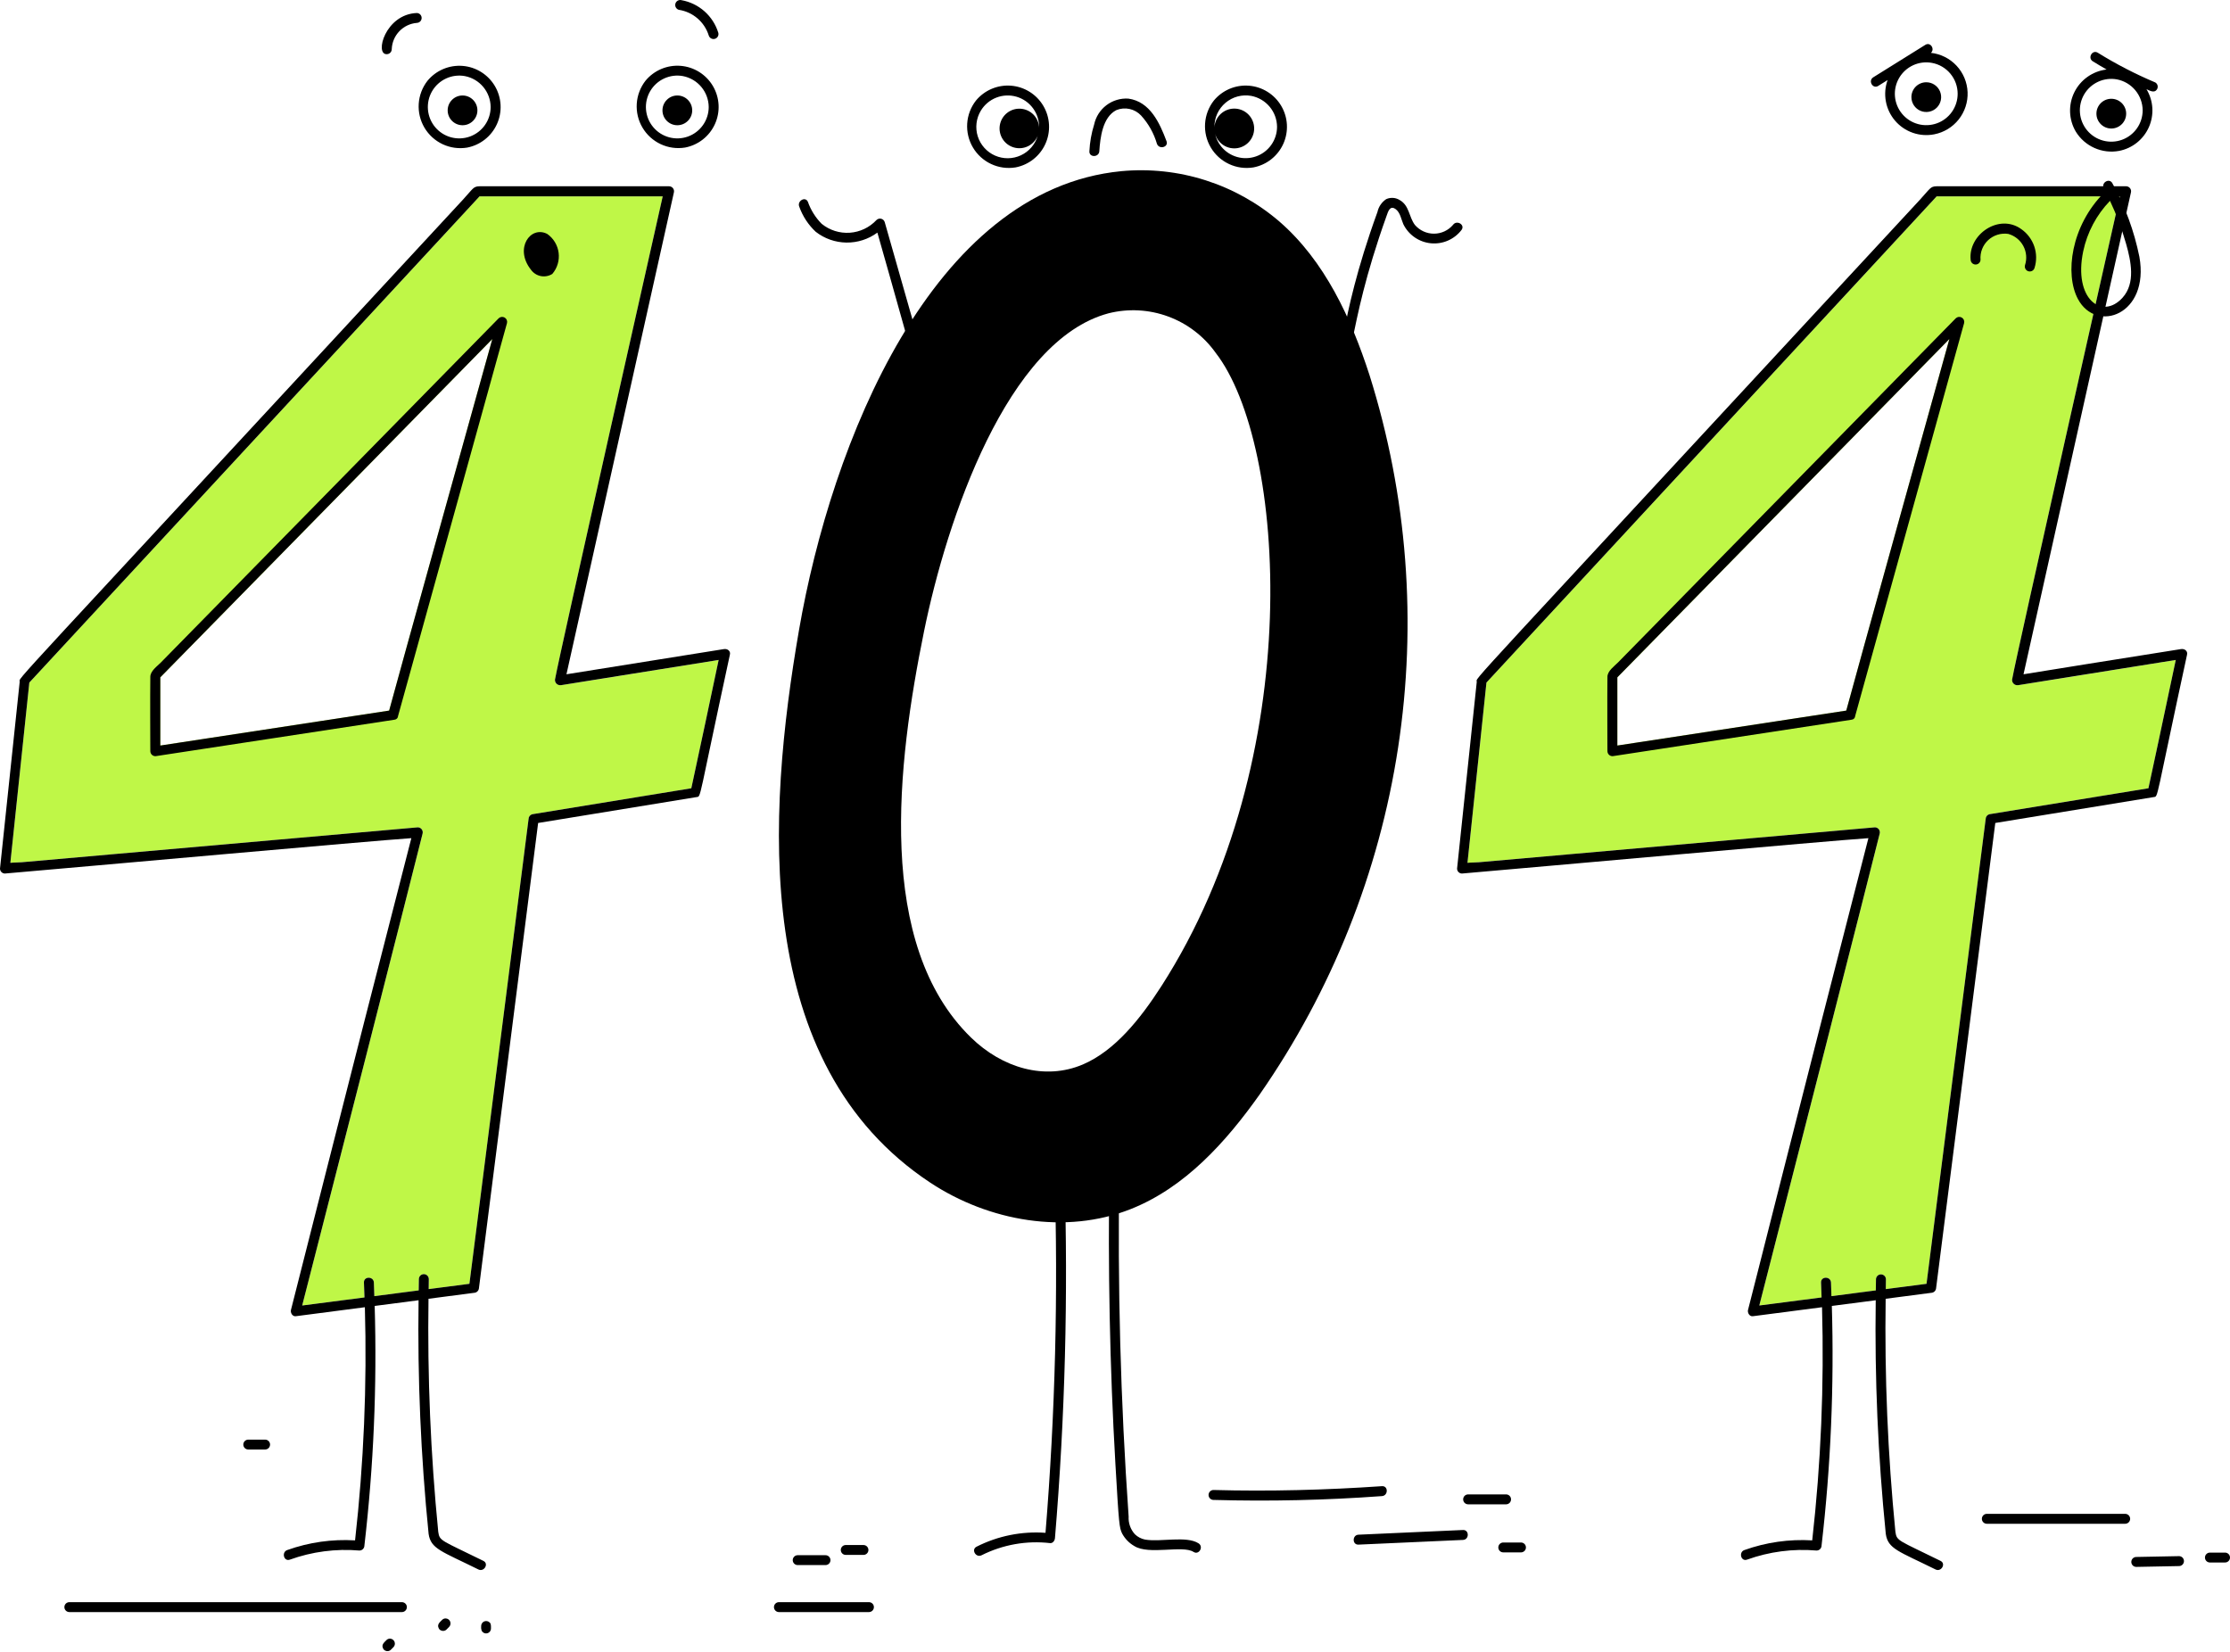
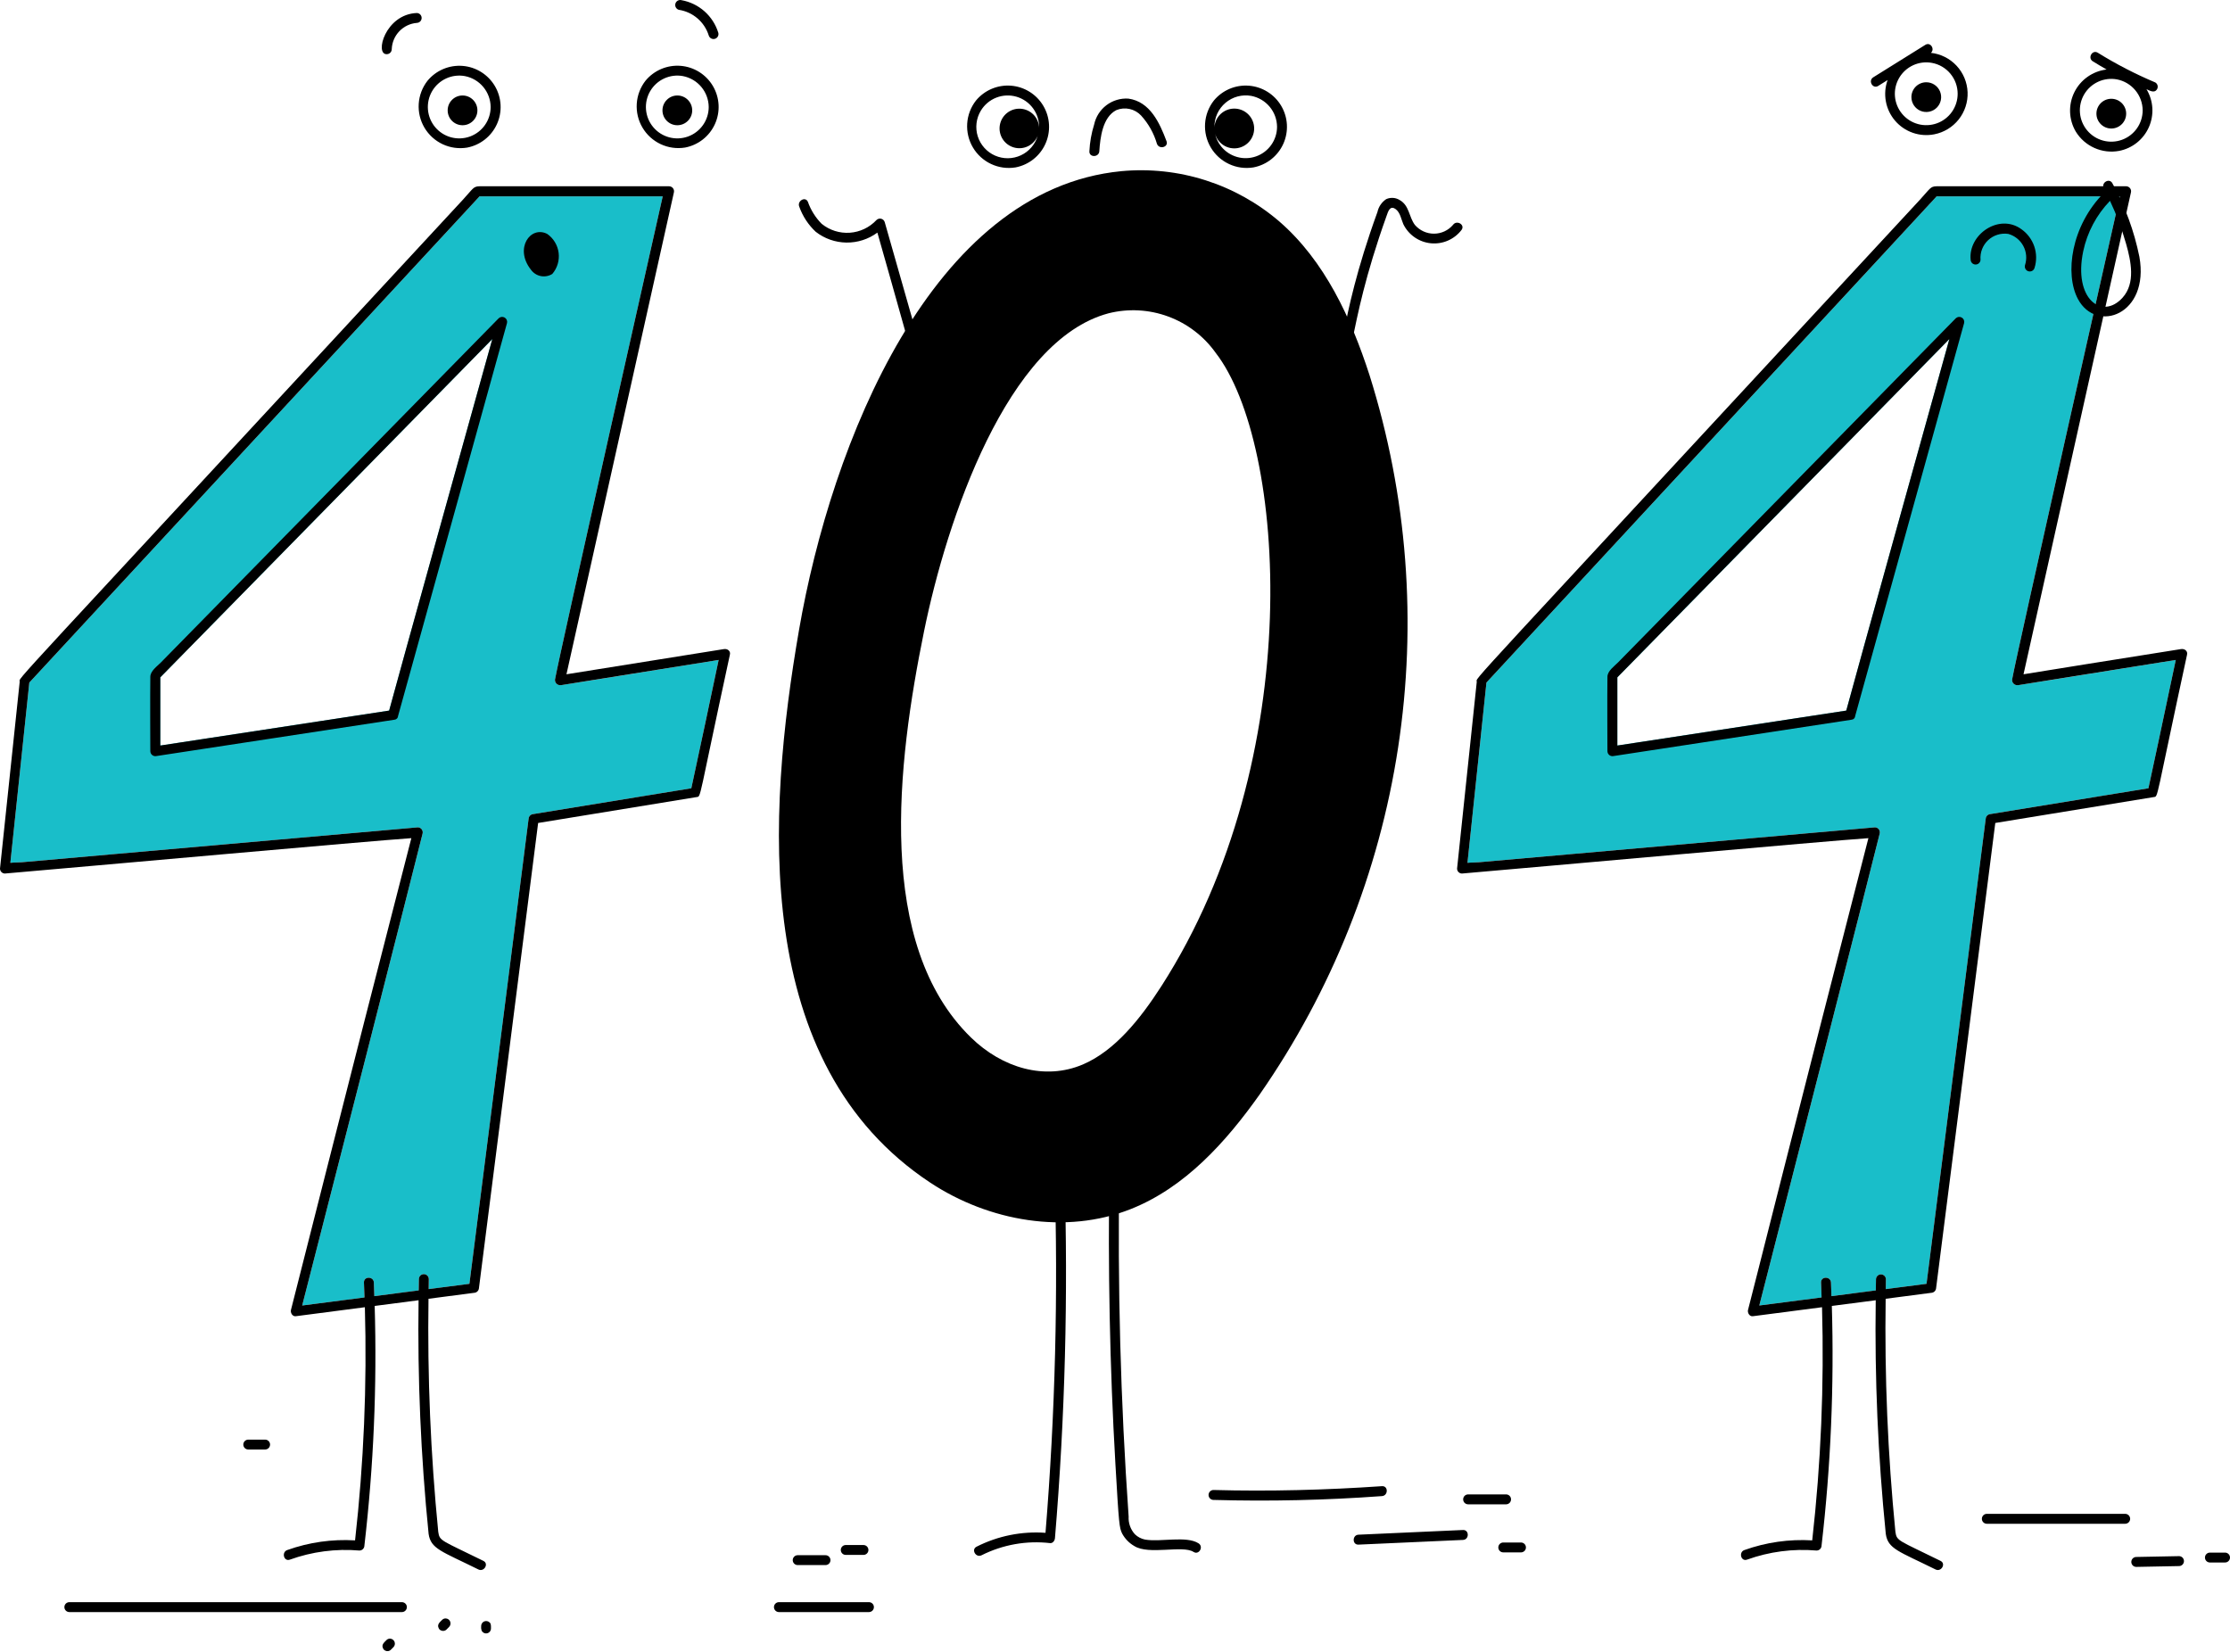
<svg xmlns="http://www.w3.org/2000/svg" width="636" height="471" viewBox="0 0 636 471" fill="none">
-   <path d="M159.988 195.407C159.734 195.445 159.475 195.417 159.236 195.325C158.997 195.234 158.785 195.082 158.622 194.885C158.458 194.688 158.348 194.452 158.303 194.2C158.257 193.948 158.277 193.688 158.361 193.446C159.318 187.783 188.102 60.028 189.006 56.005H136.743C136.488 56.34 143.992 48.193 8.365 194.668C8.148 196.696 4.546 230.963 2.953 246.078C4.044 245.961 5.232 245.994 6.223 245.91C9.44 245.626 115.258 236.294 119.164 235.956C119.381 235.96 119.594 236.012 119.788 236.11C119.981 236.209 120.149 236.349 120.28 236.522C120.411 236.695 120.5 236.896 120.542 237.109C120.583 237.321 120.576 237.541 120.52 237.75C120.416 238.015 117.333 250.904 86.186 372.327C87.659 372.142 99.507 370.599 103.949 370.03C103.899 368.605 103.865 367.199 103.798 365.773C103.731 363.946 106.546 363.962 106.63 365.773C106.68 367.065 106.713 368.37 106.764 369.662C110.971 369.107 115.191 368.571 119.415 368.019L119.466 364.802C119.466 364.427 119.615 364.067 119.88 363.801C120.146 363.536 120.506 363.387 120.881 363.387C121.257 363.387 121.617 363.536 121.882 363.801C122.148 364.067 122.297 364.427 122.297 364.802C122.28 365.756 122.28 366.697 122.264 367.651L133.878 366.141C133.901 365.807 150.706 233.918 150.75 233.577C150.752 233.268 150.855 232.969 151.043 232.724C151.231 232.479 151.493 232.303 151.791 232.221C153.715 231.903 183.962 226.976 197.166 224.814C197.4 223.783 202.491 200.046 204.958 188.218C204.623 188.268 160.322 195.407 159.988 195.407ZM110.984 202.66C103.597 203.782 47.88 212.293 45.718 212.628V193.178C48.867 189.962 140.411 96.691 140.411 96.691C140.301 97.029 111.701 199.725 110.984 202.66ZM575.555 195.407C575.301 195.445 575.042 195.417 574.803 195.325C574.564 195.234 574.352 195.082 574.189 194.885C574.025 194.688 573.915 194.452 573.869 194.2C573.824 193.948 573.844 193.688 573.928 193.446C574.885 187.783 603.673 60.028 604.576 56.005H552.313C552.062 56.34 559.563 48.193 423.939 194.668C423.721 196.696 420.116 230.963 418.527 246.078C419.614 245.961 420.803 245.994 421.793 245.91C425.01 245.626 530.832 236.294 534.734 235.956C534.951 235.959 535.165 236.011 535.359 236.109C535.552 236.207 535.721 236.348 535.852 236.521C535.983 236.694 536.072 236.895 536.113 237.108C536.155 237.321 536.147 237.541 536.09 237.75C535.99 238.021 532.482 252.544 501.757 372.327C503.233 372.142 515.078 370.599 519.519 370.03C519.469 368.605 519.435 367.199 519.368 365.773C519.301 363.946 522.116 363.962 522.2 365.773C522.25 367.065 522.284 368.37 522.334 369.662C526.541 369.107 530.765 368.571 534.986 368.019C534.986 366.945 535.022 365.873 535.036 364.802C535.053 364.438 535.21 364.095 535.474 363.844C535.738 363.592 536.089 363.452 536.453 363.452C536.818 363.452 537.168 363.592 537.432 363.844C537.696 364.095 537.853 364.438 537.871 364.802C537.851 365.756 537.851 366.697 537.834 367.651L549.448 366.141C549.471 365.807 566.277 233.915 566.32 233.577C566.322 233.268 566.425 232.969 566.613 232.724C566.801 232.479 567.064 232.303 567.361 232.221C569.289 231.903 599.536 226.976 612.736 224.814C612.967 223.81 618.038 200.167 620.531 188.218C620.2 188.268 575.893 195.407 575.555 195.407ZM526.558 202.66C519.168 203.782 463.45 212.293 461.271 212.628V193.178L555.965 96.691C555.871 97.032 527.281 199.688 526.558 202.66Z" fill="#BFF747" />
+   <path d="M159.988 195.407C159.734 195.445 159.475 195.417 159.236 195.325C158.997 195.234 158.785 195.082 158.622 194.885C158.458 194.688 158.348 194.452 158.303 194.2C158.257 193.948 158.277 193.688 158.361 193.446C159.318 187.783 188.102 60.028 189.006 56.005H136.743C136.488 56.34 143.992 48.193 8.365 194.668C8.148 196.696 4.546 230.963 2.953 246.078C4.044 245.961 5.232 245.994 6.223 245.91C9.44 245.626 115.258 236.294 119.164 235.956C119.381 235.96 119.594 236.012 119.788 236.11C119.981 236.209 120.149 236.349 120.28 236.522C120.411 236.695 120.5 236.896 120.542 237.109C120.583 237.321 120.576 237.541 120.52 237.75C120.416 238.015 117.333 250.904 86.186 372.327C87.659 372.142 99.507 370.599 103.949 370.03C103.899 368.605 103.865 367.199 103.798 365.773C103.731 363.946 106.546 363.962 106.63 365.773C106.68 367.065 106.713 368.37 106.764 369.662C110.971 369.107 115.191 368.571 119.415 368.019L119.466 364.802C119.466 364.427 119.615 364.067 119.88 363.801C120.146 363.536 120.506 363.387 120.881 363.387C121.257 363.387 121.617 363.536 121.882 363.801C122.148 364.067 122.297 364.427 122.297 364.802C122.28 365.756 122.28 366.697 122.264 367.651L133.878 366.141C133.901 365.807 150.706 233.918 150.75 233.577C150.752 233.268 150.855 232.969 151.043 232.724C151.231 232.479 151.493 232.303 151.791 232.221C153.715 231.903 183.962 226.976 197.166 224.814C197.4 223.783 202.491 200.046 204.958 188.218C204.623 188.268 160.322 195.407 159.988 195.407ZM110.984 202.66C103.597 203.782 47.88 212.293 45.718 212.628V193.178C48.867 189.962 140.411 96.691 140.411 96.691C140.301 97.029 111.701 199.725 110.984 202.66ZM575.555 195.407C575.301 195.445 575.042 195.417 574.803 195.325C574.564 195.234 574.352 195.082 574.189 194.885C574.025 194.688 573.915 194.452 573.869 194.2C573.824 193.948 573.844 193.688 573.928 193.446C574.885 187.783 603.673 60.028 604.576 56.005H552.313C552.062 56.34 559.563 48.193 423.939 194.668C423.721 196.696 420.116 230.963 418.527 246.078C419.614 245.961 420.803 245.994 421.793 245.91C425.01 245.626 530.832 236.294 534.734 235.956C534.951 235.959 535.165 236.011 535.359 236.109C535.552 236.207 535.721 236.348 535.852 236.521C535.983 236.694 536.072 236.895 536.113 237.108C536.155 237.321 536.147 237.541 536.09 237.75C535.99 238.021 532.482 252.544 501.757 372.327C503.233 372.142 515.078 370.599 519.519 370.03C519.469 368.605 519.435 367.199 519.368 365.773C519.301 363.946 522.116 363.962 522.2 365.773C522.25 367.065 522.284 368.37 522.334 369.662C526.541 369.107 530.765 368.571 534.986 368.019C534.986 366.945 535.022 365.873 535.036 364.802C535.053 364.438 535.21 364.095 535.474 363.844C535.738 363.592 536.089 363.452 536.453 363.452C536.818 363.452 537.168 363.592 537.432 363.844C537.696 364.095 537.853 364.438 537.871 364.802C537.851 365.756 537.851 366.697 537.834 367.651L549.448 366.141C549.471 365.807 566.277 233.915 566.32 233.577C566.322 233.268 566.425 232.969 566.613 232.724C566.801 232.479 567.064 232.303 567.361 232.221C569.289 231.903 599.536 226.976 612.736 224.814C612.967 223.81 618.038 200.167 620.531 188.218C620.2 188.268 575.893 195.407 575.555 195.407ZM526.558 202.66C519.168 203.782 463.45 212.293 461.271 212.628V193.178L555.965 96.691C555.871 97.032 527.281 199.688 526.558 202.66Z" fill="#19bec9" />
  <path d="M390.591 106.996C385.313 90.692 377.839 74.453 364.92 63.21C358.752 57.9 351.576 53.889 343.823 51.416C336.069 48.943 327.896 48.06 319.792 48.818C265.698 54.073 237.075 126.505 227.88 179.686C218.763 232.354 214.107 303.471 265.333 337.303C282.005 348.311 303.924 352.2 322.49 344.827C337.957 338.695 349.654 325.709 359.274 312.117C379.813 282.589 393.316 248.749 398.745 213.192C404.173 177.635 401.384 141.307 390.591 106.996ZM331.249 281.217C325.148 290.719 317.895 299.699 308.864 303.572C298.003 308.211 285.824 304.576 276.941 295.914C249.679 269.372 255.811 217.895 263.553 179.974C270.036 148.177 287.263 97.042 316.171 89.35C321.802 87.939 327.728 88.26 333.175 90.269C338.622 92.278 343.336 95.883 346.702 100.613C366.808 126.475 373 216.215 331.249 281.217Z" fill="black" />
  <path d="M206.466 185.119C191.493 187.495 176.523 189.89 161.556 192.305L192.188 54.917C192.243 54.708 192.25 54.488 192.209 54.276C192.167 54.063 192.077 53.863 191.947 53.69C191.816 53.518 191.648 53.377 191.455 53.278C191.262 53.18 191.049 53.127 190.833 53.123H136.792C134.934 53.17 134.988 53.739 131.966 57.012C-2.232 202.065 5.824 192.69 5.616 194.467C5.148 198.791 0.087 246.867 3.99432e-06 247.721C-0 247.906 0.036 248.09 0.106 248.261C0.177 248.432 0.281 248.587 0.412 248.718C0.543 248.849 0.698 248.953 0.869 249.024C1.04 249.094 1.224 249.13 1.409 249.13C23.653 247.219 106.11 239.789 117.316 239.042C98.181 313.315 83.116 373.257 82.982 373.592C82.781 374.381 83.401 375.503 84.338 375.386L104.062 372.818C104.69 395.022 103.755 417.241 101.263 439.313C94.691 438.919 88.107 439.859 81.908 442.078C80.234 442.68 80.937 445.425 82.664 444.809C89.017 442.521 95.791 441.635 102.519 442.212C102.891 442.207 103.247 442.058 103.51 441.794C103.774 441.531 103.923 441.175 103.928 440.803C106.556 418.12 107.536 395.277 106.86 372.454C111.033 371.918 115.204 371.362 119.377 370.827C119.057 393.077 120.014 415.328 122.242 437.469C122.868 441.757 125.924 442.403 136.437 447.607C138.06 448.41 139.503 445.964 137.86 445.16C125.81 439.216 125.372 439.561 124.99 436.883C122.811 414.795 121.882 392.602 122.209 370.409C124.438 370.124 133.1 368.999 135.195 368.715C135.564 368.702 135.915 368.549 136.176 368.289C136.437 368.028 136.59 367.678 136.604 367.309C136.645 366.975 153.453 235.046 153.477 234.711C166.63 232.566 196.76 227.639 198.688 227.321C199.993 227.127 199.063 228.754 208.157 186.752C208.444 185.721 207.537 184.948 206.466 185.119ZM197.165 224.814C183.961 226.976 153.714 231.903 151.79 232.221C151.492 232.303 151.23 232.479 151.042 232.724C150.854 232.969 150.751 233.268 150.749 233.577C150.705 233.911 133.9 365.803 133.877 366.141L122.263 367.651C122.263 366.697 122.263 365.756 122.296 364.802C122.296 364.427 122.147 364.067 121.881 363.801C121.616 363.536 121.256 363.387 120.88 363.387C120.505 363.387 120.145 363.536 119.879 363.801C119.614 364.067 119.464 364.427 119.464 364.802L119.414 368.019C115.19 368.571 110.97 369.107 106.763 369.662C106.712 368.37 106.679 367.065 106.629 365.773C106.545 363.962 103.73 363.946 103.797 365.773C103.864 367.199 103.898 368.605 103.948 370.03C99.506 370.599 87.661 372.142 86.185 372.326C117.332 250.904 120.415 238.015 120.519 237.75C120.575 237.541 120.582 237.321 120.541 237.109C120.499 236.896 120.41 236.695 120.279 236.522C120.148 236.349 119.98 236.208 119.786 236.11C119.593 236.012 119.38 235.96 119.163 235.956C115.257 236.291 9.439 245.626 6.222 245.91C5.218 245.994 4.043 245.96 2.952 246.078C4.545 230.963 8.147 196.696 8.364 194.668C143.991 48.193 136.491 56.34 136.742 56.005H189.005C188.101 60.021 159.314 187.783 158.357 193.446C158.273 193.688 158.253 193.948 158.298 194.2C158.344 194.452 158.454 194.688 158.617 194.885C158.781 195.082 158.992 195.234 159.232 195.325C159.471 195.417 159.73 195.445 159.983 195.407H160.033C173.79 193.212 203.735 188.419 204.957 188.218C202.395 200.424 199.798 212.623 197.165 224.814Z" fill="black" />
  <path d="M142.221 90.777C141.056 91.958 48.766 186.022 45.884 188.938C44.796 190.045 42.902 191.334 42.872 193.011C42.791 198.031 42.872 214.606 42.872 214.258C42.877 214.474 42.931 214.686 43.03 214.878C43.128 215.071 43.269 215.239 43.441 215.369C43.614 215.5 43.813 215.59 44.025 215.633C44.237 215.675 44.456 215.67 44.666 215.617C52.324 214.442 109.731 205.679 112.513 205.261C112.788 205.237 113.044 205.113 113.233 204.911C113.422 204.71 113.53 204.446 113.537 204.17C114.541 200.468 144.587 92.183 144.604 92.116C144.672 91.816 144.641 91.502 144.516 91.222C144.391 90.941 144.179 90.708 143.912 90.557C143.644 90.407 143.334 90.347 143.03 90.386C142.725 90.426 142.441 90.563 142.221 90.777ZM110.983 202.66C103.596 203.782 47.879 212.293 45.717 212.628V193.178C48.866 189.962 140.41 96.691 140.41 96.691C140.299 97.029 111.699 199.725 110.983 202.66ZM622.023 185.119C608.257 187.274 578.318 192.104 577.113 192.305C577.983 188.385 607.725 55.001 607.742 54.917C607.797 54.708 607.805 54.488 607.763 54.275C607.722 54.063 607.632 53.862 607.502 53.689C607.371 53.516 607.203 53.375 607.009 53.277C606.816 53.179 606.603 53.126 606.386 53.123H552.345C550.488 53.17 550.551 53.725 547.519 57.012C413.057 202.242 421.367 192.76 421.173 194.467C420.701 198.791 415.64 246.867 415.56 247.721C415.56 247.906 415.596 248.089 415.666 248.26C415.737 248.431 415.84 248.586 415.971 248.717C416.101 248.848 416.256 248.952 416.427 249.023C416.598 249.094 416.781 249.13 416.966 249.13C439.304 247.212 521.62 239.792 532.872 239.042C513.279 315.093 498.68 373.257 498.539 373.592C498.338 374.381 498.957 375.503 499.898 375.386L519.645 372.818C520.273 395.022 519.338 417.241 516.847 439.313C510.275 438.919 503.69 439.859 497.491 442.078C495.818 442.68 496.521 445.425 498.248 444.809C504.601 442.521 511.374 441.635 518.102 442.212C518.475 442.207 518.83 442.058 519.094 441.794C519.357 441.531 519.507 441.175 519.511 440.803C522.141 418.121 523.121 395.277 522.443 372.454C526.617 371.918 530.787 371.362 534.961 370.827C534.64 393.078 535.598 415.328 537.829 437.469C538.452 441.76 541.494 442.403 552.021 447.607C553.644 448.41 555.086 445.964 553.443 445.16C541.394 439.216 540.959 439.561 540.574 436.883C538.396 414.795 537.467 392.602 537.793 370.409C540.022 370.124 548.684 368.999 550.779 368.715C551.148 368.703 551.499 368.551 551.76 368.29C552.022 368.029 552.175 367.678 552.188 367.309C552.231 366.975 569.037 235.063 569.06 234.711C582.217 232.566 612.344 227.639 614.271 227.321C615.573 227.127 614.67 228.66 623.74 186.752C624.015 185.721 623.108 184.948 622.023 185.119ZM612.735 224.814C599.535 226.976 569.288 231.903 567.36 232.221C567.062 232.303 566.8 232.479 566.612 232.724C566.424 232.969 566.321 233.268 566.319 233.577C566.276 233.911 549.47 365.806 549.447 366.141L537.833 367.651C537.833 366.697 537.833 365.756 537.87 364.802C537.852 364.438 537.695 364.095 537.431 363.844C537.167 363.592 536.816 363.452 536.452 363.452C536.088 363.452 535.737 363.592 535.473 363.844C535.209 364.095 535.052 364.438 535.035 364.802L534.984 368.019C530.764 368.571 526.54 369.107 522.333 369.662C522.283 368.37 522.249 367.065 522.199 365.773C522.115 363.962 519.3 363.946 519.367 365.773C519.434 367.199 519.468 368.605 519.518 370.03C515.076 370.599 503.231 372.142 501.755 372.326C532.481 252.544 535.988 238.021 536.089 237.75C536.145 237.541 536.152 237.321 536.111 237.109C536.069 236.896 535.98 236.695 535.849 236.522C535.718 236.349 535.55 236.208 535.357 236.11C535.163 236.012 534.95 235.96 534.733 235.956C530.831 236.291 425.009 245.626 421.792 245.91C420.788 245.994 419.613 245.96 418.526 246.078C420.115 230.963 423.72 196.696 423.938 194.668C559.561 48.193 552.061 56.34 552.312 56.005H604.575C603.672 60.021 574.884 187.783 573.927 193.446C573.843 193.688 573.823 193.948 573.868 194.2C573.914 194.452 574.024 194.688 574.187 194.885C574.351 195.082 574.563 195.234 574.802 195.325C575.041 195.417 575.3 195.445 575.553 195.407H575.604C589.36 193.212 619.305 188.419 620.53 188.218C618.034 200.167 612.966 223.797 612.735 224.814Z" fill="black" />
  <path d="M557.792 90.777C556.627 91.958 464.337 186.022 461.455 188.937C460.368 190.045 458.473 191.334 458.443 193.011C458.363 198.031 458.443 214.606 458.443 214.258C458.448 214.474 458.503 214.686 458.601 214.878C458.7 215.071 458.841 215.238 459.013 215.369C459.185 215.5 459.385 215.59 459.597 215.632C459.809 215.675 460.028 215.67 460.237 215.616C467.895 214.442 525.303 205.679 528.088 205.261C528.362 205.237 528.619 205.112 528.807 204.911C528.995 204.709 529.103 204.445 529.108 204.17C530.129 200.468 560.158 92.182 560.175 92.115C560.243 91.816 560.212 91.502 560.088 91.222C559.963 90.941 559.751 90.708 559.483 90.557C559.215 90.407 558.906 90.347 558.601 90.386C558.296 90.426 558.013 90.563 557.792 90.777ZM526.558 202.66C519.168 203.781 463.45 212.293 461.271 212.628V193.178L555.965 96.691C555.871 97.032 527.281 199.688 526.558 202.66ZM156.062 66.712C151.292 64.262 146.603 70.862 151.436 76.933C152.107 77.871 153.11 78.517 154.242 78.739C155.373 78.96 156.546 78.741 157.521 78.125C158.225 77.301 158.749 76.339 159.059 75.3C159.369 74.262 159.458 73.17 159.321 72.095C159.183 71.02 158.822 69.986 158.261 69.058C157.7 68.131 156.951 67.332 156.062 66.712ZM577.533 75.628C577.433 75.99 577.481 76.377 577.666 76.704C577.852 77.031 578.16 77.27 578.522 77.37C578.884 77.47 579.271 77.422 579.598 77.237C579.924 77.051 580.164 76.743 580.264 76.381C580.881 74.385 580.851 72.245 580.177 70.267C579.503 68.29 578.22 66.576 576.512 65.373C570.199 60.744 561.283 66.846 562.033 74.102C562.05 74.463 562.206 74.804 562.468 75.054C562.73 75.303 563.078 75.442 563.44 75.442C563.802 75.442 564.15 75.303 564.412 75.054C564.674 74.804 564.83 74.463 564.848 74.102C564.764 73.063 564.917 72.019 565.294 71.047C565.671 70.076 566.262 69.202 567.025 68.492C567.787 67.781 568.7 67.252 569.695 66.944C570.691 66.635 571.743 66.556 572.773 66.712C573.682 66.967 574.531 67.403 575.267 67.995C576.003 68.587 576.611 69.321 577.056 70.154C577.501 70.987 577.772 71.902 577.854 72.842C577.936 73.783 577.827 74.731 577.533 75.628ZM303.591 334.823C303.537 333.012 300.709 332.996 300.759 334.823C301.817 368.956 300.956 403.121 298.179 437.158C291.389 436.669 284.594 438.037 278.522 441.114C276.895 441.917 278.321 444.364 279.944 443.561C285.975 440.528 292.761 439.321 299.467 440.09C300.271 440.193 300.826 439.37 300.876 438.681C303.76 404.141 304.667 369.466 303.591 334.823ZM341.83 440.157C338.363 437.934 331.026 439.855 326.578 439.086C325.488 438.871 324.483 438.347 323.683 437.576C323.061 436.895 322.581 436.097 322.273 435.228C321.965 434.358 321.834 433.436 321.889 432.515C319.578 399.563 318.695 366.526 319.241 333.498C319.241 333.122 319.092 332.762 318.827 332.497C318.561 332.231 318.201 332.082 317.826 332.082C317.45 332.082 317.09 332.231 316.825 332.497C316.559 332.762 316.41 333.122 316.41 333.498C315.955 361.613 316.507 389.707 318.12 417.601C319.124 434.892 319.231 435.648 320.028 437.348C320.831 438.846 322.038 440.088 323.512 440.933C327.699 443.561 337.272 440.598 340.404 442.607C341.944 443.577 343.36 441.137 341.83 440.157ZM367.1 95.369C369.594 97.36 370.4 100.513 372.211 103.027C372.992 104.323 374.12 105.375 375.467 106.064C376.814 106.754 378.327 107.053 379.835 106.929C387.142 105.517 383.119 96.041 395.436 61.618C395.888 60.362 396.39 58.468 398.013 59.626C399.352 60.563 399.623 62.541 400.229 63.93C400.964 65.434 402.072 66.724 403.448 67.679C404.823 68.633 406.419 69.22 408.085 69.383C409.751 69.546 411.431 69.28 412.965 68.61C414.5 67.941 415.837 66.889 416.85 65.557C417.904 64.064 415.444 62.658 414.403 64.131C413.734 64.916 412.903 65.547 411.968 65.981C411.032 66.414 410.013 66.64 408.982 66.644C407.951 66.647 406.931 66.427 405.993 65.999C405.054 65.571 404.22 64.945 403.546 64.165C401.785 61.852 401.986 58.602 399.154 57.029C398.587 56.682 397.944 56.479 397.281 56.438C396.617 56.398 395.954 56.52 395.349 56.795C394.075 57.642 393.18 58.951 392.855 60.446C380.722 93.846 383.982 104.754 378.493 104.215C373.868 103.716 372.87 96.386 369.122 93.391C367.686 92.249 365.674 94.217 367.1 95.369ZM272.591 95.586C271.797 97.421 270.684 99.1 269.304 100.547C268.267 101.618 266.372 103.612 264.695 103.479C263.497 103.392 263.33 102.106 262.252 98.184C261.613 95.921 254.996 72.713 252.332 63.375C252.265 63.137 252.137 62.921 251.961 62.748C251.785 62.575 251.566 62.451 251.327 62.388C251.089 62.326 250.837 62.327 250.599 62.391C250.361 62.456 250.143 62.581 249.969 62.756C247.984 64.882 245.265 66.176 242.363 66.375C239.461 66.573 236.591 65.663 234.335 63.827C232.581 62.053 231.242 59.913 230.412 57.561C229.676 55.888 227.246 57.343 227.965 58.983C228.937 61.697 230.544 64.139 232.651 66.106C235.154 68.058 238.227 69.138 241.401 69.18C244.575 69.222 247.675 68.225 250.23 66.34C261.097 104.382 260.518 104.392 262.647 105.721C263.374 106.1 264.186 106.288 265.005 106.267C265.825 106.246 266.626 106.016 267.333 105.601C270.791 103.68 273.496 100.644 275.007 96.989C275.774 95.365 273.331 93.926 272.591 95.586ZM318.388 31.404C319.581 30.916 320.895 30.802 322.154 31.078C323.414 31.354 324.56 32.005 325.44 32.947C327.545 35.258 329.093 38.021 329.965 41.023C330.601 42.717 333.332 41.977 332.696 40.27C330.752 35.093 328.011 28.974 321.805 28.121C319.564 27.98 317.346 28.648 315.556 30.004C313.766 31.361 312.522 33.315 312.052 35.511C311.276 37.984 310.82 40.546 310.697 43.136C310.576 44.946 313.394 44.946 313.528 43.136C313.779 39.263 314.452 33.406 318.388 31.404ZM75.613 413.397C75.987 413.397 76.345 413.249 76.61 412.985C76.874 412.72 77.022 412.362 77.022 411.988C77.022 411.615 76.874 411.256 76.61 410.992C76.345 410.728 75.987 410.579 75.613 410.579H70.804C70.43 410.579 70.072 410.728 69.807 410.992C69.543 411.256 69.394 411.615 69.394 411.988C69.394 412.362 69.543 412.72 69.807 412.985C70.072 413.249 70.43 413.397 70.804 413.397H75.613ZM394.144 423.853C378.135 424.955 362.09 425.376 346.034 424.941C345.67 424.959 345.327 425.116 345.075 425.38C344.824 425.644 344.684 425.994 344.684 426.359C344.684 426.723 344.824 427.074 345.075 427.337C345.327 427.601 345.67 427.758 346.034 427.776C362.079 428.224 378.136 427.86 394.144 426.685C395.951 426.551 395.971 423.73 394.144 423.853ZM417.252 436.354L387.44 437.693C385.633 437.777 385.616 440.608 387.44 440.525C397.376 440.09 407.313 439.643 417.252 439.186C419.062 439.102 419.062 436.281 417.252 436.354ZM606.103 431.746H566.648C566.273 431.746 565.913 431.895 565.647 432.16C565.382 432.426 565.233 432.786 565.233 433.161C565.233 433.537 565.382 433.897 565.647 434.163C565.913 434.428 566.273 434.577 566.648 434.577H606.109C606.485 434.576 606.845 434.426 607.11 434.16C607.374 433.894 607.523 433.534 607.522 433.158C607.521 432.783 607.371 432.423 607.105 432.158C606.839 431.893 606.478 431.745 606.103 431.746ZM110.315 15.452C110.687 15.448 111.042 15.299 111.305 15.036C111.569 14.774 111.719 14.418 111.724 14.047C111.79 12.129 112.559 10.302 113.885 8.915C115.21 7.528 117.001 6.678 118.913 6.526C119.275 6.508 119.616 6.352 119.865 6.09C120.115 5.828 120.254 5.48 120.254 5.119C120.254 4.757 120.115 4.409 119.865 4.147C119.616 3.885 119.275 3.729 118.913 3.711C109.88 4.016 106.77 15.61 110.315 15.452ZM193.615 2.801C195.573 3.101 197.407 3.942 198.911 5.231C200.416 6.519 201.529 8.202 202.127 10.091C202.176 10.27 202.26 10.438 202.375 10.585C202.489 10.731 202.631 10.854 202.793 10.946C202.954 11.038 203.133 11.097 203.317 11.12C203.502 11.143 203.689 11.129 203.869 11.08C204.048 11.03 204.216 10.946 204.363 10.832C204.509 10.717 204.632 10.575 204.724 10.413C204.816 10.252 204.875 10.073 204.898 9.889C204.921 9.704 204.907 9.517 204.858 9.337C204.129 6.979 202.768 4.867 200.921 3.229C199.074 1.592 196.813 0.493 194.385 0.053C194.204 0.002 194.016 -0.012 193.83 0.01C193.644 0.033 193.464 0.091 193.301 0.183C193.137 0.275 192.994 0.398 192.878 0.545C192.762 0.693 192.677 0.862 192.626 1.042C192.576 1.222 192.561 1.411 192.583 1.597C192.606 1.783 192.664 1.963 192.756 2.126C192.848 2.29 192.971 2.433 193.119 2.549C193.266 2.665 193.435 2.75 193.615 2.801ZM535.672 24.503L538.349 22.829C537.649 24.779 537.477 26.88 537.852 28.917C538.227 30.955 539.135 32.857 540.483 34.43C541.831 36.003 543.572 37.191 545.528 37.873C547.484 38.555 549.586 38.706 551.62 38.312C554.385 37.783 556.869 36.279 558.619 34.074C560.37 31.869 561.271 29.109 561.16 26.296C561.049 23.482 559.932 20.802 558.012 18.743C556.093 16.683 553.498 15.38 550.7 15.071C551.905 14.033 550.583 11.871 549.107 12.792L534.263 22.043C532.706 23.027 534.115 25.473 535.672 24.503ZM558.328 26.749C558.326 28.589 557.758 30.384 556.7 31.89C555.642 33.396 554.146 34.54 552.415 35.166C550.684 35.791 548.803 35.868 547.026 35.386C545.25 34.904 543.665 33.887 542.488 32.473C541.31 31.058 540.597 29.316 540.445 27.481C540.293 25.647 540.71 23.811 541.639 22.222C542.568 20.633 543.963 19.369 545.636 18.601C547.309 17.834 549.177 17.6 550.988 17.933C553.049 18.312 554.912 19.402 556.253 21.013C557.594 22.623 558.328 24.653 558.328 26.749ZM133.212 42.098C135.067 41.743 136.81 40.948 138.293 39.778C139.777 38.609 140.957 37.099 141.734 35.378C142.512 33.656 142.863 31.773 142.76 29.887C142.656 28.001 142.1 26.167 141.139 24.541C140.178 22.915 138.84 21.544 137.237 20.544C135.635 19.543 133.816 18.943 131.932 18.794C130.049 18.645 128.158 18.951 126.418 19.687C124.678 20.422 123.141 21.565 121.936 23.02C120.457 24.904 119.582 27.19 119.424 29.58C119.267 31.97 119.834 34.351 121.053 36.413C122.271 38.475 124.084 40.121 126.254 41.135C128.423 42.149 130.848 42.485 133.212 42.098ZM132.593 21.705C134.645 22.102 136.496 23.196 137.834 24.802C139.171 26.408 139.913 28.427 139.933 30.517C139.932 32.358 139.364 34.154 138.307 35.66C137.249 37.166 135.753 38.311 134.022 38.937C132.292 39.563 130.41 39.64 128.633 39.159C126.857 38.678 125.272 37.66 124.094 36.246C122.916 34.832 122.202 33.089 122.05 31.255C121.898 29.421 122.315 27.584 123.243 25.995C124.172 24.406 125.568 23.141 127.241 22.374C128.913 21.606 130.782 21.372 132.593 21.705ZM195.389 42.081C197.244 41.727 198.987 40.931 200.471 39.762C201.954 38.592 203.134 37.083 203.911 35.361C204.689 33.639 205.041 31.756 204.937 29.87C204.833 27.984 204.278 26.15 203.317 24.524C202.355 22.898 201.017 21.527 199.415 20.527C197.812 19.527 195.993 18.927 194.11 18.777C192.227 18.628 190.335 18.934 188.595 19.67C186.856 20.405 185.318 21.549 184.113 23.003C182.636 24.888 181.762 27.174 181.606 29.563C181.449 31.952 182.017 34.332 183.235 36.393C184.453 38.454 186.265 40.1 188.434 41.115C190.602 42.13 193.026 42.466 195.389 42.081ZM194.787 21.705C196.838 22.102 198.69 23.196 200.028 24.802C201.365 26.408 202.107 28.427 202.127 30.517C202.125 32.358 201.557 34.154 200.499 35.661C199.441 37.167 197.944 38.311 196.213 38.936C194.481 39.562 192.599 39.638 190.823 39.156C189.046 38.673 187.461 37.655 186.284 36.24C185.107 34.824 184.394 33.081 184.243 31.246C184.093 29.411 184.511 27.574 185.441 25.986C186.372 24.397 187.769 23.134 189.443 22.368C191.117 21.602 192.986 21.37 194.797 21.705H194.787Z" fill="black" />
  <path d="M131.916 35.716C134.258 35.716 136.157 33.817 136.157 31.475C136.157 29.133 134.258 27.234 131.916 27.234C129.574 27.234 127.676 29.133 127.676 31.475C127.676 33.817 129.574 35.716 131.916 35.716Z" fill="black" />
  <path d="M193.178 35.716C195.52 35.716 197.419 33.817 197.419 31.475C197.419 29.133 195.52 27.234 193.178 27.234C190.836 27.234 188.938 29.133 188.938 31.475C188.938 33.817 190.836 35.716 193.178 35.716Z" fill="black" />
  <path d="M545.137 27.702C545.137 28.54 545.386 29.36 545.852 30.058C546.318 30.755 546.98 31.299 547.755 31.62C548.53 31.941 549.383 32.024 550.206 31.86C551.029 31.697 551.784 31.292 552.377 30.699C552.97 30.106 553.374 29.35 553.537 28.527C553.7 27.704 553.616 26.851 553.294 26.076C552.973 25.302 552.429 24.64 551.731 24.174C551.033 23.708 550.213 23.46 549.374 23.461C548.817 23.46 548.266 23.57 547.751 23.783C547.237 23.996 546.769 24.308 546.376 24.702C545.982 25.096 545.67 25.564 545.457 26.078C545.245 26.593 545.136 27.145 545.137 27.702ZM604.372 43.034C606.227 42.673 607.967 41.87 609.445 40.693C610.923 39.516 612.095 37.999 612.862 36.272C613.628 34.544 613.967 32.658 613.848 30.772C613.729 28.886 613.157 27.056 612.18 25.439C613.114 25.837 614.45 26.681 615.193 25.439C615.286 25.279 615.347 25.103 615.372 24.919C615.398 24.736 615.386 24.549 615.339 24.37C615.293 24.191 615.211 24.023 615.099 23.876C614.987 23.729 614.847 23.605 614.687 23.511C609.007 21.119 603.523 18.284 598.287 15.033C596.727 14.079 595.322 16.526 596.861 17.48C598.17 18.283 599.475 19.073 600.801 19.823C598.851 20.053 596.99 20.766 595.386 21.897C593.781 23.028 592.484 24.541 591.612 26.3C590.74 28.059 590.32 30.007 590.391 31.969C590.462 33.931 591.021 35.844 592.018 37.535C593.28 39.593 595.136 41.22 597.342 42.202C599.547 43.183 601.998 43.474 604.372 43.034ZM603.753 22.641C605.804 23.039 607.656 24.133 608.993 25.739C610.331 27.345 611.072 29.364 611.093 31.454C611.092 33.294 610.524 35.09 609.467 36.596C608.409 38.103 606.913 39.247 605.183 39.873C603.452 40.499 601.57 40.577 599.794 40.095C598.017 39.614 596.432 38.597 595.254 37.182C594.076 35.768 593.362 34.025 593.21 32.191C593.058 30.357 593.475 28.52 594.403 26.931C595.332 25.342 596.728 24.078 598.401 23.31C600.074 22.542 601.942 22.309 603.753 22.641Z" fill="black" />
  <path d="M602.147 36.652C604.489 36.652 606.388 34.754 606.388 32.411C606.388 30.07 604.489 28.171 602.147 28.171C599.805 28.171 597.906 30.07 597.906 32.411C597.906 34.754 599.805 36.652 602.147 36.652Z" fill="black" />
  <path d="M289.631 47.744C291.486 47.389 293.229 46.594 294.713 45.424C296.196 44.255 297.376 42.745 298.153 41.024C298.931 39.302 299.283 37.419 299.179 35.533C299.075 33.647 298.52 31.813 297.558 30.187C296.597 28.561 295.259 27.19 293.657 26.189C292.054 25.189 290.235 24.589 288.352 24.44C286.469 24.291 284.577 24.597 282.837 25.332C281.097 26.068 279.56 27.211 278.355 28.666C276.878 30.55 276.004 32.836 275.848 35.225C275.691 37.614 276.259 39.995 277.477 42.056C278.695 44.117 280.507 45.763 282.675 46.777C284.844 47.792 287.268 48.129 289.631 47.744ZM279.73 31.571C280.748 29.875 282.299 28.564 284.14 27.843C285.981 27.121 288.01 27.03 289.909 27.583C291.807 28.136 293.469 29.303 294.635 30.901C295.801 32.498 296.404 34.437 296.352 36.414C296.297 35.02 295.728 33.696 294.754 32.697C293.78 31.698 292.47 31.096 291.078 31.006C289.685 30.917 288.309 31.347 287.215 32.213C286.122 33.079 285.388 34.32 285.155 35.696C284.923 37.071 285.209 38.484 285.958 39.661C286.706 40.839 287.865 41.697 289.209 42.069C290.554 42.442 291.989 42.303 293.237 41.68C294.485 41.056 295.457 39.992 295.967 38.694C295.611 39.914 294.998 41.045 294.171 42.01C293.343 42.975 292.319 43.753 291.166 44.291C290.014 44.828 288.761 45.114 287.489 45.129C286.218 45.144 284.958 44.888 283.793 44.377C282.629 43.866 281.587 43.113 280.737 42.167C279.887 41.221 279.248 40.105 278.863 38.894C278.479 37.681 278.357 36.401 278.507 35.139C278.656 33.876 279.074 32.66 279.73 31.571ZM357.481 47.744C359.336 47.389 361.079 46.593 362.562 45.423C364.044 44.253 365.224 42.743 366.001 41.022C366.778 39.3 367.129 37.417 367.025 35.531C366.921 33.645 366.365 31.812 365.404 30.186C364.443 28.56 363.105 27.19 361.502 26.19C359.9 25.19 358.081 24.59 356.198 24.441C354.315 24.292 352.424 24.598 350.684 25.333C348.944 26.069 347.407 27.212 346.202 28.666C344.723 30.55 343.847 32.837 343.69 35.227C343.532 37.617 344.1 39.999 345.319 42.061C346.538 44.123 348.352 45.769 350.522 46.782C352.692 47.797 355.118 48.132 357.481 47.744ZM356.879 27.351C358.93 27.749 360.78 28.844 362.117 30.45C363.454 32.056 364.195 34.074 364.215 36.163C364.212 38.013 363.637 39.817 362.567 41.327C361.498 42.837 359.987 43.979 358.243 44.596C356.499 45.212 354.606 45.274 352.825 44.772C351.044 44.27 349.463 43.23 348.297 41.793C347.424 40.724 346.82 39.462 346.537 38.111C346.905 39.487 347.778 40.673 348.981 41.436C350.184 42.198 351.629 42.479 353.031 42.225C354.432 41.97 355.686 41.198 356.544 40.061C357.402 38.925 357.802 37.507 357.663 36.09C357.524 34.672 356.857 33.359 355.794 32.411C354.732 31.462 353.352 30.948 351.928 30.971C350.504 30.993 349.14 31.55 348.108 32.531C347.076 33.512 346.45 34.846 346.356 36.267C346.337 34.948 346.61 33.642 347.155 32.441C347.701 31.241 348.506 30.176 349.512 29.324C350.518 28.471 351.7 27.852 352.974 27.511C354.248 27.17 355.581 27.115 356.879 27.351ZM247.824 456.931H222.152C221.777 456.931 221.416 457.08 221.151 457.346C220.885 457.611 220.736 457.971 220.736 458.347C220.736 458.722 220.885 459.083 221.151 459.348C221.416 459.614 221.777 459.763 222.152 459.763H247.824C248.199 459.763 248.559 459.614 248.825 459.348C249.09 459.083 249.239 458.722 249.239 458.347C249.239 457.971 249.09 457.611 248.825 457.346C248.559 457.08 248.199 456.931 247.824 456.931ZM114.623 456.931H19.779C19.404 456.931 19.044 457.08 18.778 457.346C18.512 457.611 18.363 457.971 18.363 458.347C18.363 458.722 18.512 459.083 18.778 459.348C19.044 459.614 19.404 459.763 19.779 459.763H114.623C114.998 459.763 115.359 459.614 115.624 459.348C115.89 459.083 116.039 458.722 116.039 458.347C116.039 457.971 115.89 457.611 115.624 457.346C115.359 457.08 114.998 456.931 114.623 456.931ZM127.091 461.573C126.903 461.57 126.718 461.605 126.545 461.678C126.372 461.75 126.216 461.857 126.086 461.992C125.394 462.685 124.637 463.297 125.082 464.268C125.179 464.556 125.383 464.795 125.651 464.937C125.983 465.125 126.373 465.179 126.742 465.088C127.208 464.954 127.342 464.753 128.081 463.997C128.278 463.798 128.411 463.547 128.466 463.273C128.52 462.999 128.493 462.716 128.387 462.457C128.282 462.199 128.102 461.978 127.872 461.82C127.641 461.663 127.37 461.577 127.091 461.573ZM139.642 462.721C139.443 462.526 139.191 462.394 138.917 462.341C138.643 462.288 138.36 462.317 138.103 462.424C137.845 462.531 137.625 462.712 137.47 462.943C137.314 463.175 137.23 463.447 137.229 463.726C137.176 464.154 137.216 464.589 137.346 465.001C137.473 465.297 137.7 465.54 137.986 465.689C138.273 465.837 138.602 465.881 138.918 465.814C139.234 465.747 139.516 465.573 139.718 465.321C139.919 465.069 140.027 464.754 140.023 464.432C140.027 463.746 140.07 463.056 139.642 462.721ZM111.222 467.337C111.035 467.334 110.85 467.37 110.677 467.442C110.504 467.514 110.348 467.621 110.218 467.755C109.515 468.462 108.772 469.061 109.214 470.035C109.313 470.322 109.516 470.561 109.783 470.704C110.113 470.896 110.504 470.951 110.874 470.858C111.34 470.724 111.453 470.523 112.213 469.767C112.409 469.568 112.541 469.316 112.595 469.042C112.649 468.768 112.622 468.485 112.517 468.226C112.411 467.968 112.233 467.746 112.003 467.588C111.773 467.43 111.501 467.343 111.222 467.337ZM429.535 426.199H418.711C418.336 426.199 417.976 426.348 417.71 426.614C417.445 426.879 417.296 427.239 417.296 427.615C417.296 427.99 417.445 428.35 417.71 428.616C417.976 428.881 418.336 429.031 418.711 429.031H429.535C429.911 429.031 430.271 428.881 430.537 428.616C430.802 428.35 430.951 427.99 430.951 427.615C430.951 427.239 430.802 426.879 430.537 426.614C430.271 426.348 429.911 426.199 429.535 426.199ZM433.86 439.922H428.799C428.609 439.912 428.418 439.942 428.239 440.009C428.06 440.075 427.897 440.177 427.759 440.309C427.62 440.44 427.51 440.599 427.435 440.774C427.36 440.95 427.321 441.138 427.321 441.329C427.321 441.52 427.36 441.709 427.435 441.884C427.51 442.06 427.62 442.218 427.759 442.35C427.897 442.481 428.06 442.583 428.239 442.65C428.418 442.716 428.609 442.746 428.799 442.737H433.86C434.221 442.719 434.562 442.563 434.811 442.301C435.061 442.039 435.2 441.691 435.2 441.329C435.2 440.967 435.061 440.619 434.811 440.357C434.562 440.095 434.221 439.939 433.86 439.922ZM227.43 446.358H235.373C235.563 446.367 235.754 446.338 235.933 446.271C236.111 446.205 236.275 446.103 236.413 445.971C236.551 445.839 236.661 445.681 236.737 445.506C236.812 445.33 236.85 445.141 236.85 444.951C236.85 444.76 236.812 444.571 236.737 444.396C236.661 444.22 236.551 444.062 236.413 443.93C236.275 443.799 236.111 443.697 235.933 443.63C235.754 443.563 235.563 443.534 235.373 443.543H227.43C227.069 443.561 226.728 443.717 226.479 443.979C226.229 444.241 226.09 444.589 226.09 444.951C226.09 445.312 226.229 445.66 226.479 445.922C226.728 446.184 227.069 446.34 227.43 446.358ZM246.197 443.456C246.387 443.465 246.578 443.436 246.757 443.369C246.936 443.303 247.099 443.201 247.237 443.069C247.376 442.938 247.486 442.779 247.561 442.604C247.636 442.428 247.675 442.24 247.675 442.049C247.675 441.858 247.636 441.669 247.561 441.494C247.486 441.318 247.376 441.16 247.237 441.028C247.099 440.897 246.936 440.795 246.757 440.728C246.578 440.662 246.387 440.632 246.197 440.641H241.136C240.775 440.659 240.434 440.815 240.185 441.077C239.935 441.339 239.796 441.687 239.796 442.049C239.796 442.411 239.935 442.759 240.185 443.021C240.434 443.283 240.775 443.439 241.136 443.456H246.197ZM621.519 443.808C617.433 443.888 613.359 443.962 609.269 444.045C608.894 444.045 608.534 444.194 608.268 444.46C608.003 444.725 607.854 445.086 607.854 445.461C607.854 445.837 608.003 446.197 608.268 446.462C608.534 446.728 608.894 446.877 609.269 446.877C613.359 446.793 617.433 446.726 621.519 446.642C621.883 446.625 622.227 446.468 622.478 446.204C622.729 445.94 622.87 445.59 622.87 445.225C622.87 444.861 622.729 444.51 622.478 444.246C622.227 443.982 621.883 443.825 621.519 443.808ZM634.522 442.804H630.198C629.837 442.821 629.496 442.977 629.246 443.239C628.997 443.501 628.858 443.849 628.858 444.211C628.858 444.573 628.997 444.921 629.246 445.183C629.496 445.445 629.837 445.601 630.198 445.618H634.522C634.713 445.628 634.904 445.598 635.082 445.532C635.261 445.465 635.425 445.363 635.563 445.231C635.701 445.1 635.811 444.941 635.886 444.766C635.962 444.591 636 444.402 636 444.211C636 444.02 635.962 443.831 635.886 443.656C635.811 443.48 635.701 443.322 635.563 443.191C635.425 443.059 635.261 442.957 635.082 442.89C634.904 442.824 634.713 442.794 634.522 442.804Z" fill="black" />
  <path d="M610.157 73.231C608.67 65.893 606.074 58.825 602.459 52.269C601.602 50.659 599.173 52.084 600.013 53.691C600.18 54.009 600.331 54.361 600.498 54.665C600.377 54.722 600.264 54.795 600.163 54.883C590.614 64.388 588.834 78.198 592.639 85.297C597.934 95.177 613.116 89.752 610.157 73.231ZM605.348 84.909C599.484 91.372 591.29 85.227 594.135 71.671C595.278 66.251 597.927 61.262 601.777 57.279C603.649 61.255 605.191 65.38 606.385 69.609C607.761 74.469 609.11 80.765 605.348 84.909Z" fill="black" />
</svg>
